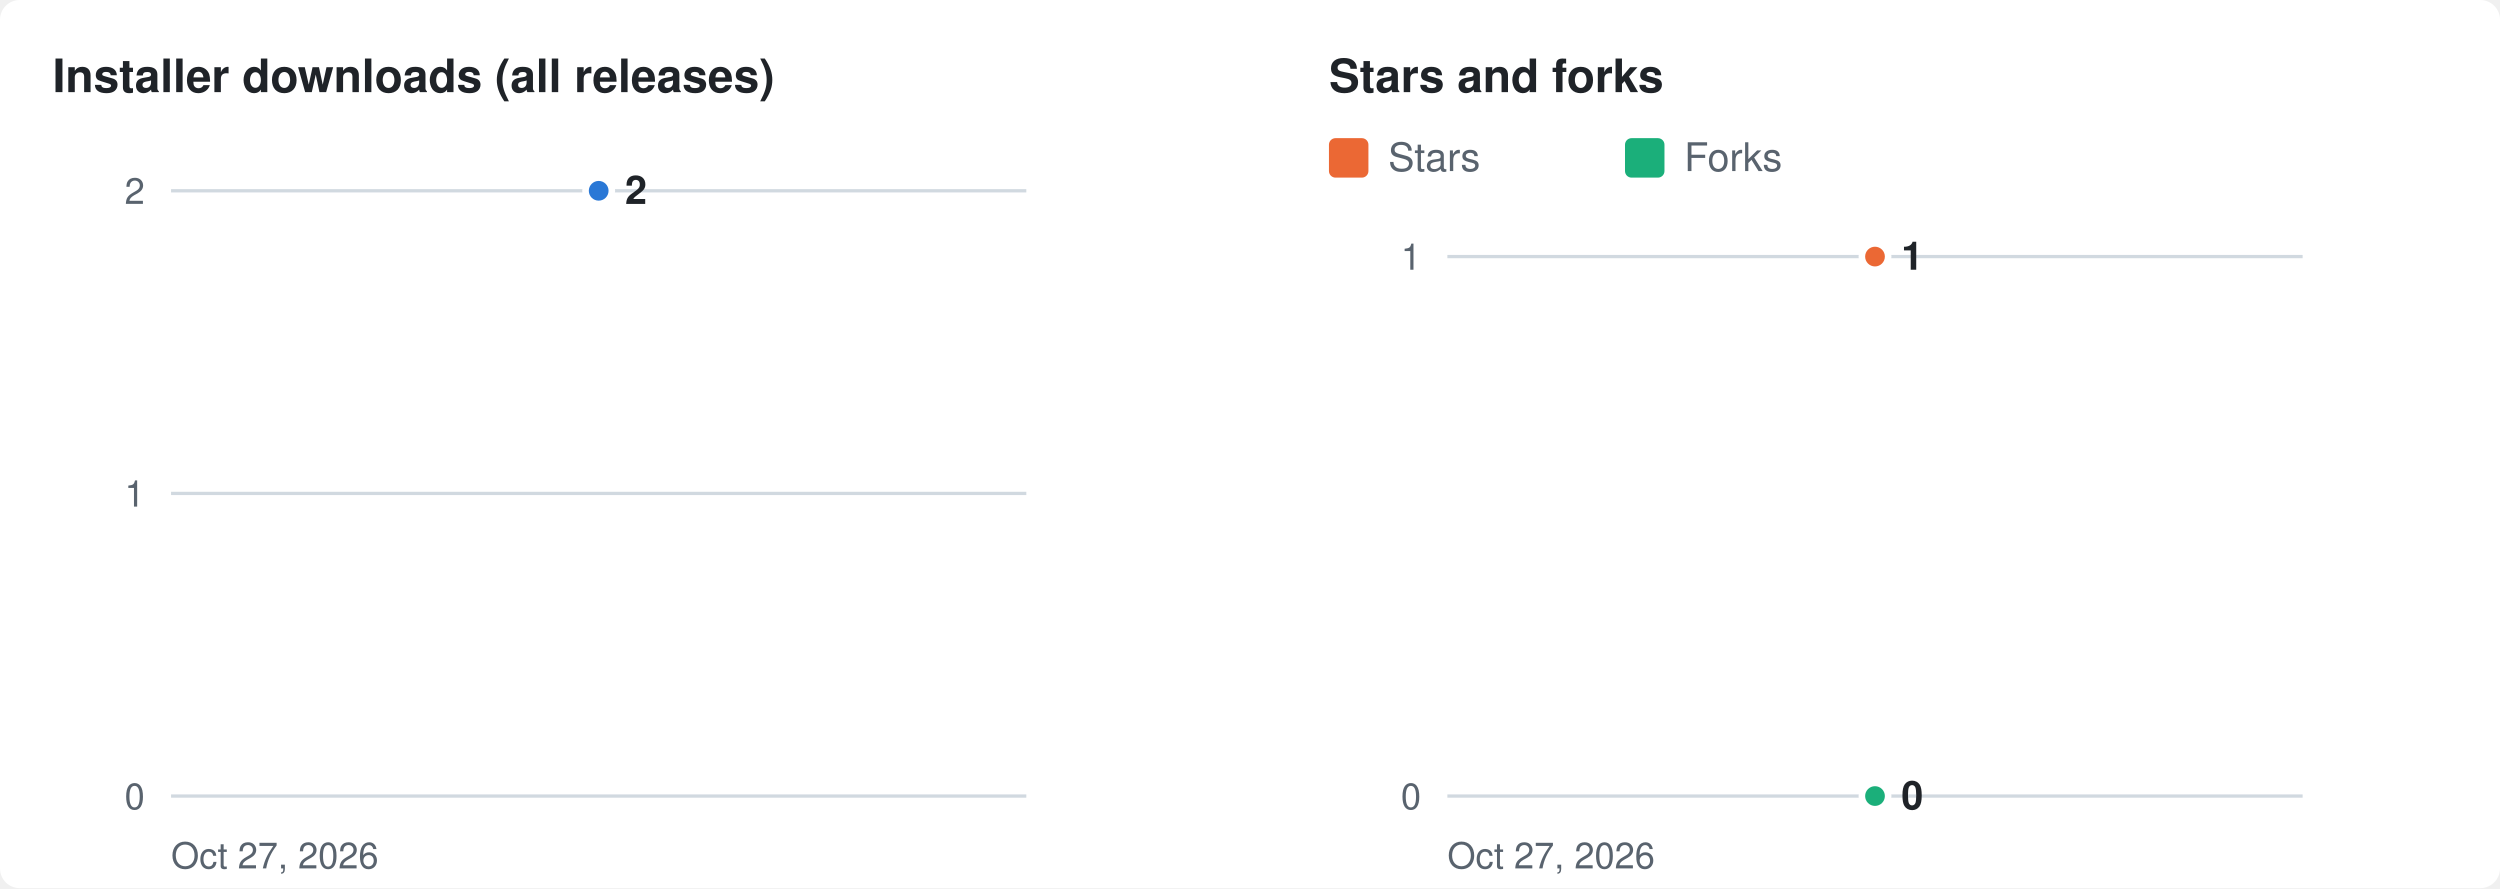
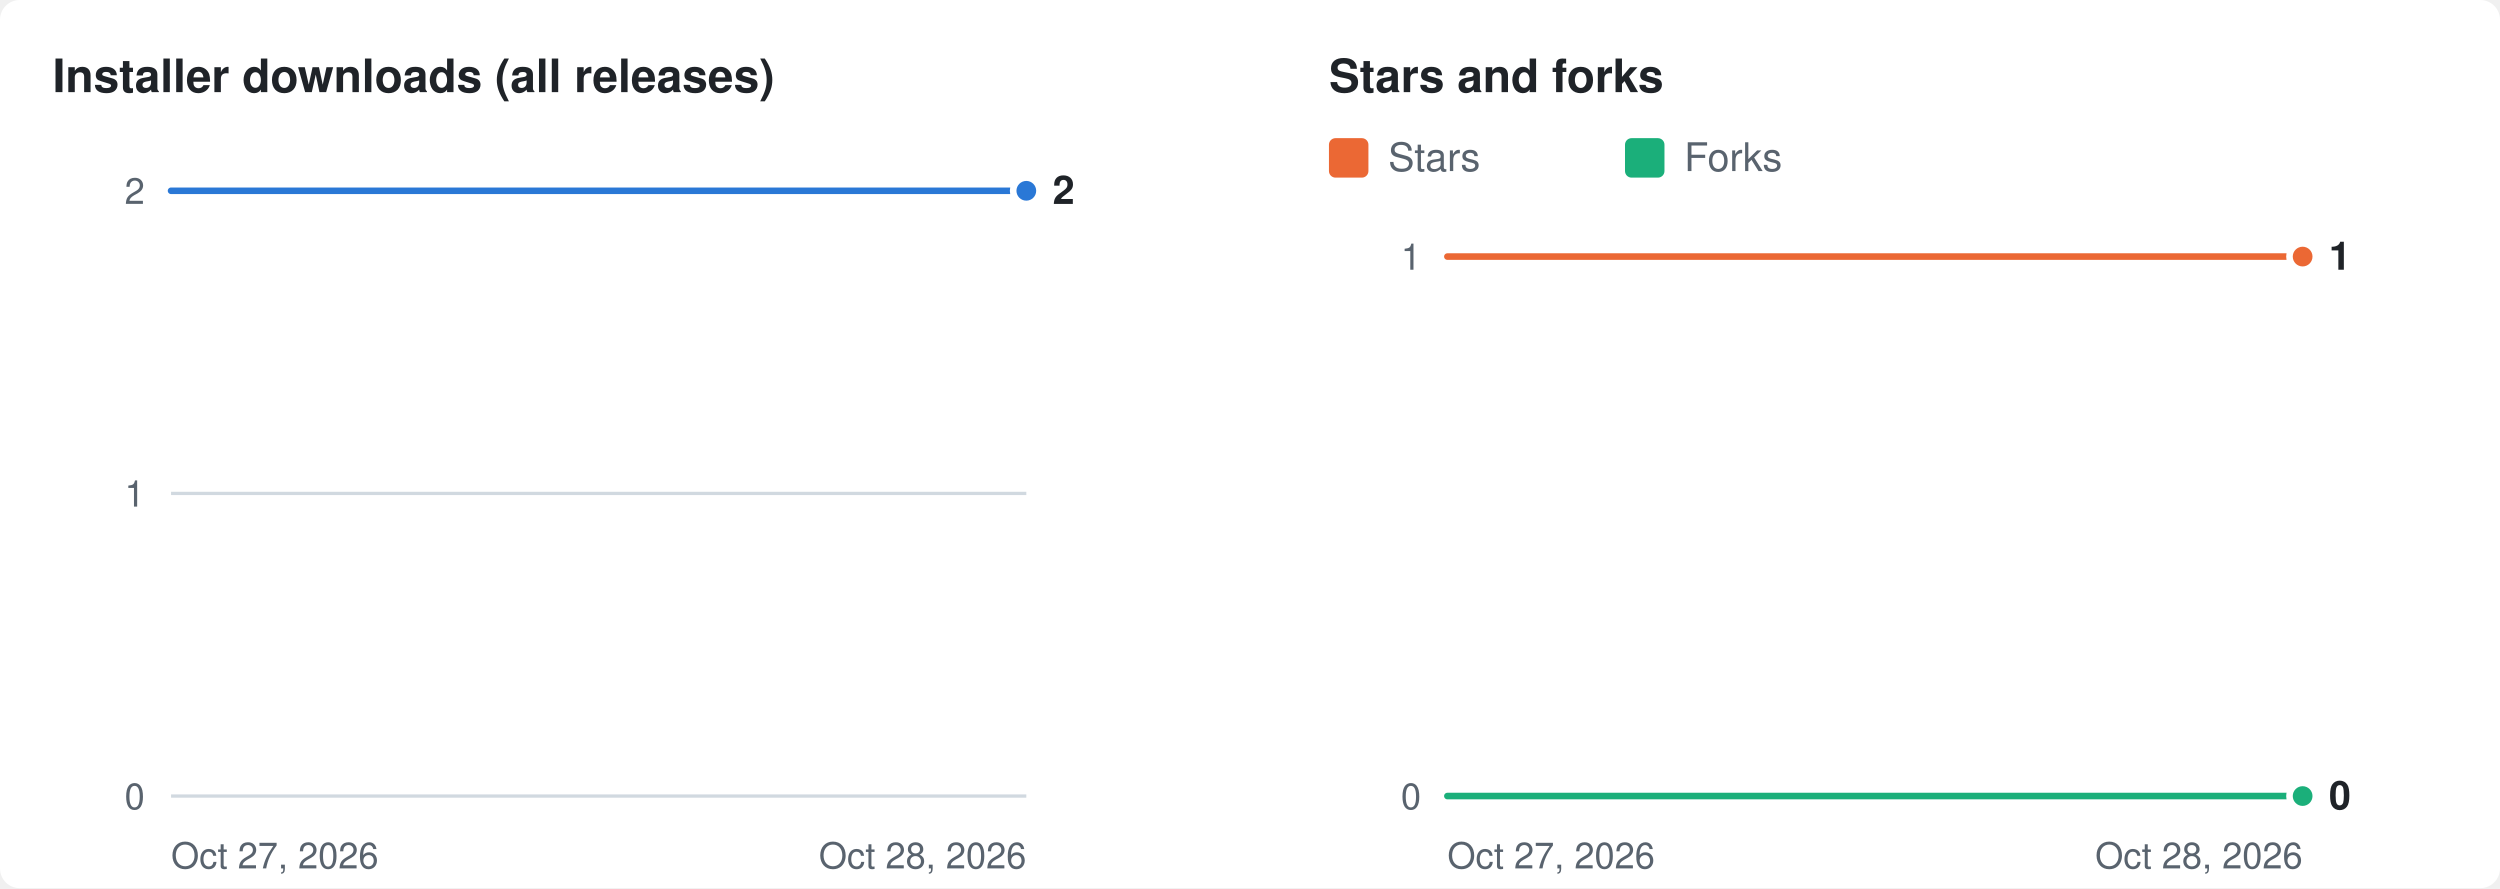
<svg xmlns="http://www.w3.org/2000/svg" width="760" height="270" viewBox="0 0 760 270" role="img" aria-labelledby="t d">
  <rect width="760" height="270" rx="6" fill="#ffffff" />
  <g transform="translate(16 8)">
    <text x="0" y="20" fill="#1f2328" font-size="14" font-weight="600" font-family="-apple-system,BlinkMacSystemFont,'Segoe UI',Helvetica,Arial,sans-serif">Installer downloads (all releases)</text>
    <line x1="36" x2="296" y1="234.0" y2="234.0" stroke="#d1d9e0" stroke-width="1" />
    <text x="28" y="234.0" dy="4" text-anchor="end" fill="#59636e" font-size="11" font-family="-apple-system,BlinkMacSystemFont,'Segoe UI',Helvetica,Arial,sans-serif">0</text>
    <line x1="36" x2="296" y1="142.0" y2="142.0" stroke="#d1d9e0" stroke-width="1" />
    <text x="28" y="142.0" dy="4" text-anchor="end" fill="#59636e" font-size="11" font-family="-apple-system,BlinkMacSystemFont,'Segoe UI',Helvetica,Arial,sans-serif">1</text>
    <line x1="36" x2="296" y1="50.0" y2="50.0" stroke="#d1d9e0" stroke-width="1" />
    <text x="28" y="50.0" dy="4" text-anchor="end" fill="#59636e" font-size="11" font-family="-apple-system,BlinkMacSystemFont,'Segoe UI',Helvetica,Arial,sans-serif">2</text>
    <text x="36" y="256" fill="#59636e" font-size="11" font-family="-apple-system,BlinkMacSystemFont,'Segoe UI',Helvetica,Arial,sans-serif">Oct 27, 2026</text>
-     <circle cx="166.0" cy="50.0" r="4" fill="#2a78d6" stroke="#ffffff" stroke-width="2" />
-     <text x="174.0" y="50.0" dy="4" fill="#1f2328" font-size="12" font-weight="600" font-family="-apple-system,BlinkMacSystemFont,'Segoe UI',Helvetica,Arial,sans-serif">2</text>
+     <text x="296" y="256" text-anchor="end" fill="#59636e" font-size="11" font-family="-apple-system,BlinkMacSystemFont,'Segoe UI',Helvetica,Arial,sans-serif">Oct 28, 2026</text>
+     <polyline fill="none" stroke="#2a78d6" stroke-width="2" stroke-linejoin="round" stroke-linecap="round" points="36.0,50.0 296.0,50.0" />
+     <circle cx="296.0" cy="50.0" r="4" fill="#2a78d6" stroke="#ffffff" stroke-width="2" />
+     <text x="304.0" y="50.0" dy="4" fill="#1f2328" font-size="12" font-weight="600" font-family="-apple-system,BlinkMacSystemFont,'Segoe UI',Helvetica,Arial,sans-serif">2</text>
    <text x="388" y="20" fill="#1f2328" font-size="14" font-weight="600" font-family="-apple-system,BlinkMacSystemFont,'Segoe UI',Helvetica,Arial,sans-serif">Stars and forks</text>
    <rect x="388" y="34" width="12" height="12" rx="2" fill="#eb6834" />
    <text x="406" y="44" fill="#59636e" font-size="12" font-family="-apple-system,BlinkMacSystemFont,'Segoe UI',Helvetica,Arial,sans-serif">Stars</text>
    <rect x="478" y="34" width="12" height="12" rx="2" fill="#1baf7a" />
    <text x="496" y="44" fill="#59636e" font-size="12" font-family="-apple-system,BlinkMacSystemFont,'Segoe UI',Helvetica,Arial,sans-serif">Forks</text>
    <line x1="424" x2="684" y1="234.0" y2="234.0" stroke="#d1d9e0" stroke-width="1" />
    <text x="416" y="234.0" dy="4" text-anchor="end" fill="#59636e" font-size="11" font-family="-apple-system,BlinkMacSystemFont,'Segoe UI',Helvetica,Arial,sans-serif">0</text>
    <line x1="424" x2="684" y1="70.0" y2="70.0" stroke="#d1d9e0" stroke-width="1" />
    <text x="416" y="70.0" dy="4" text-anchor="end" fill="#59636e" font-size="11" font-family="-apple-system,BlinkMacSystemFont,'Segoe UI',Helvetica,Arial,sans-serif">1</text>
    <text x="424" y="256" fill="#59636e" font-size="11" font-family="-apple-system,BlinkMacSystemFont,'Segoe UI',Helvetica,Arial,sans-serif">Oct 27, 2026</text>
-     <circle cx="554.0" cy="70.0" r="4" fill="#eb6834" stroke="#ffffff" stroke-width="2" />
-     <circle cx="554.0" cy="234.0" r="4" fill="#1baf7a" stroke="#ffffff" stroke-width="2" />
-     <text x="562.0" y="70.0" dy="4" fill="#1f2328" font-size="12" font-weight="600" font-family="-apple-system,BlinkMacSystemFont,'Segoe UI',Helvetica,Arial,sans-serif">1</text>
-     <text x="562.0" y="234.0" dy="4" fill="#1f2328" font-size="12" font-weight="600" font-family="-apple-system,BlinkMacSystemFont,'Segoe UI',Helvetica,Arial,sans-serif">0</text>
+     <text x="684" y="256" text-anchor="end" fill="#59636e" font-size="11" font-family="-apple-system,BlinkMacSystemFont,'Segoe UI',Helvetica,Arial,sans-serif">Oct 28, 2026</text>
+     <polyline fill="none" stroke="#eb6834" stroke-width="2" stroke-linejoin="round" stroke-linecap="round" points="424.0,70.0 684.0,70.0" />
+     <circle cx="684.0" cy="70.0" r="4" fill="#eb6834" stroke="#ffffff" stroke-width="2" />
+     <polyline fill="none" stroke="#1baf7a" stroke-width="2" stroke-linejoin="round" stroke-linecap="round" points="424.0,234.0 684.0,234.0" />
+     <circle cx="684.0" cy="234.0" r="4" fill="#1baf7a" stroke="#ffffff" stroke-width="2" />
+     <text x="692.0" y="70.0" dy="4" fill="#1f2328" font-size="12" font-weight="600" font-family="-apple-system,BlinkMacSystemFont,'Segoe UI',Helvetica,Arial,sans-serif">1</text>
+     <text x="692.0" y="234.0" dy="4" fill="#1f2328" font-size="12" font-weight="600" font-family="-apple-system,BlinkMacSystemFont,'Segoe UI',Helvetica,Arial,sans-serif">0</text>
  </g>
</svg>
